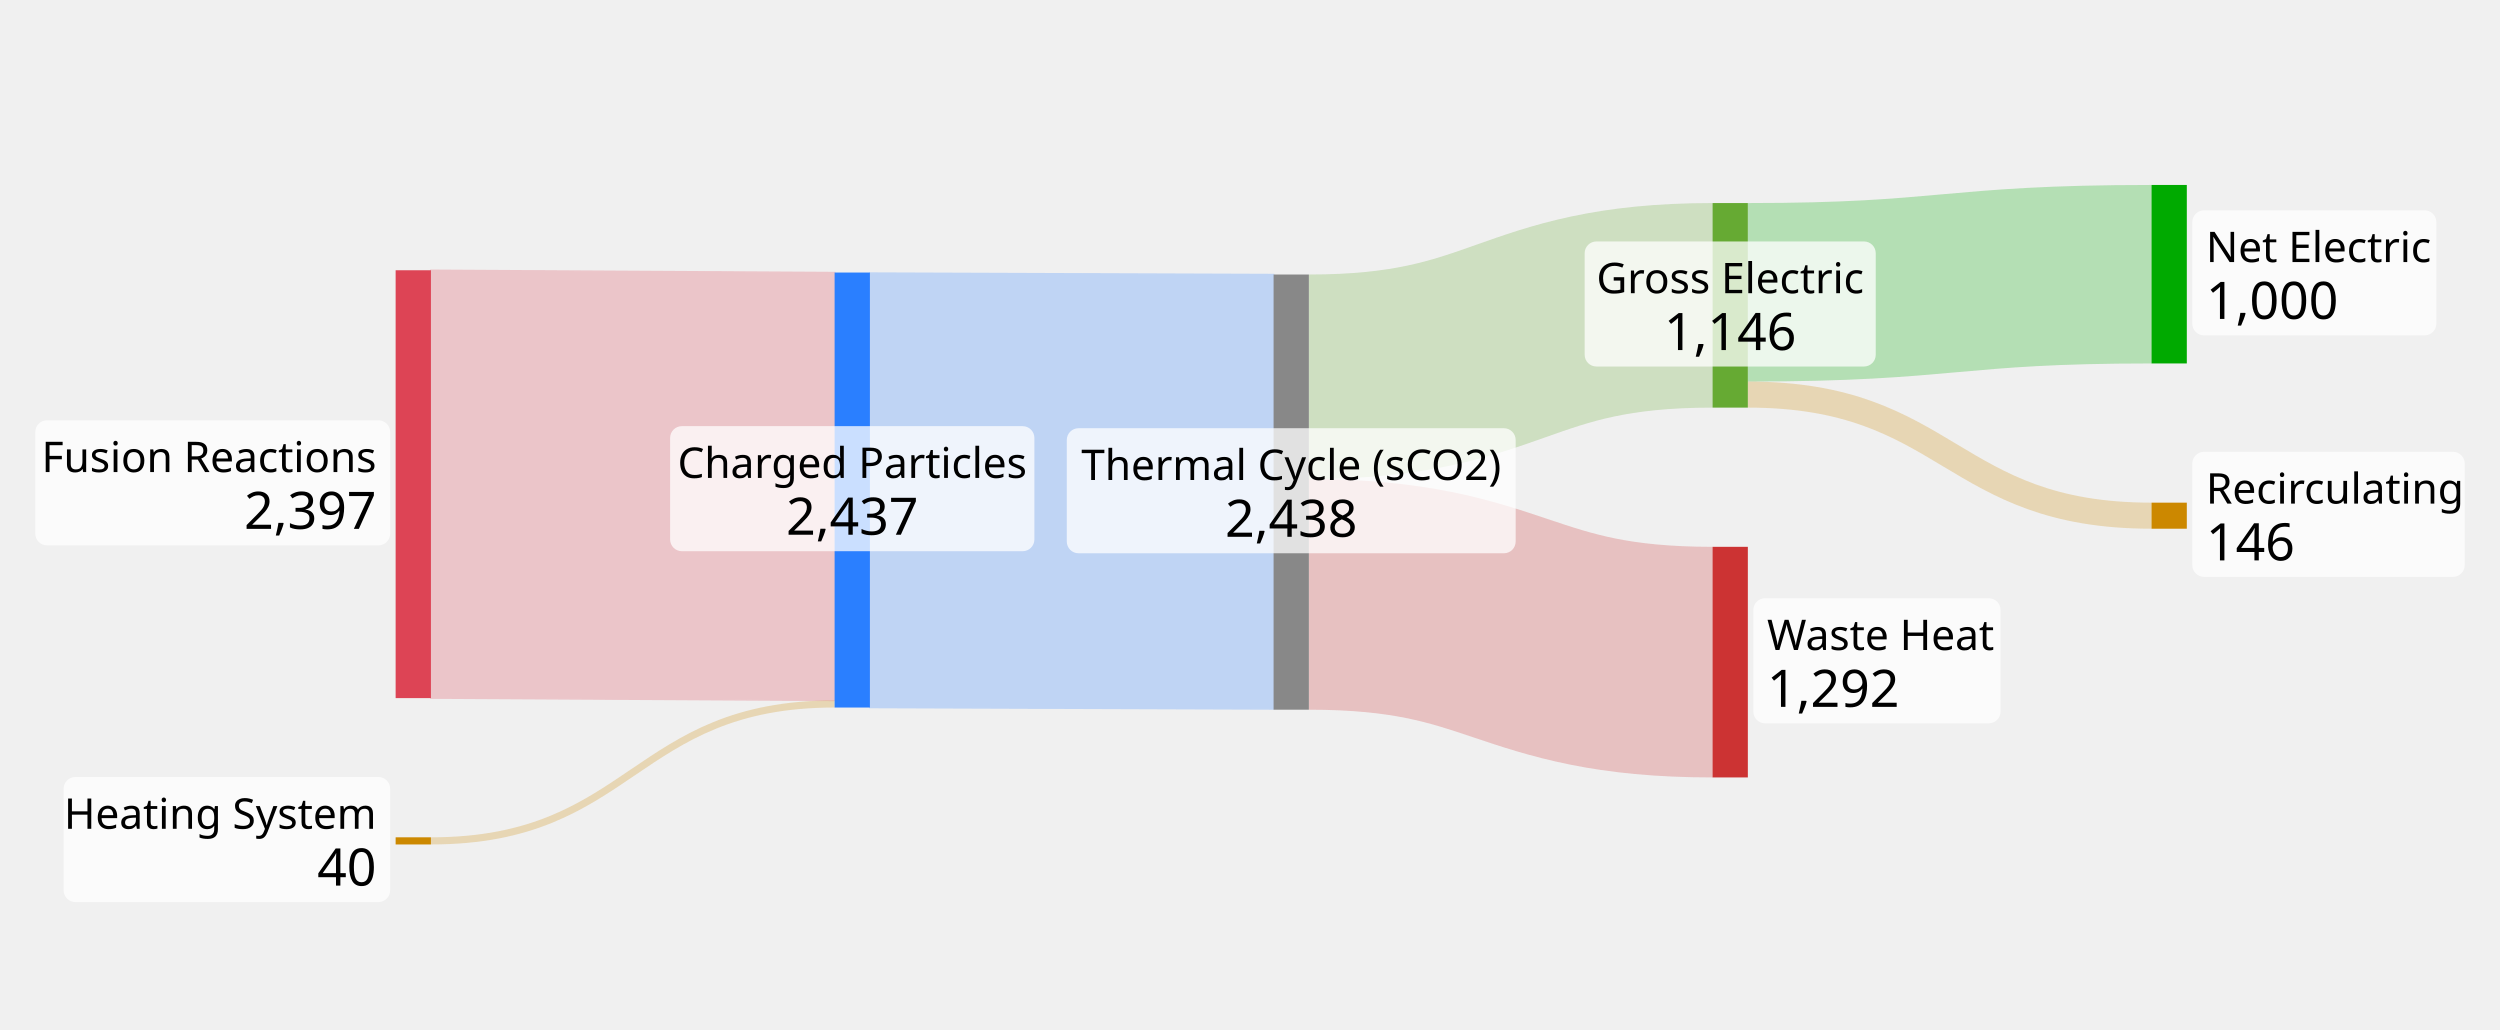
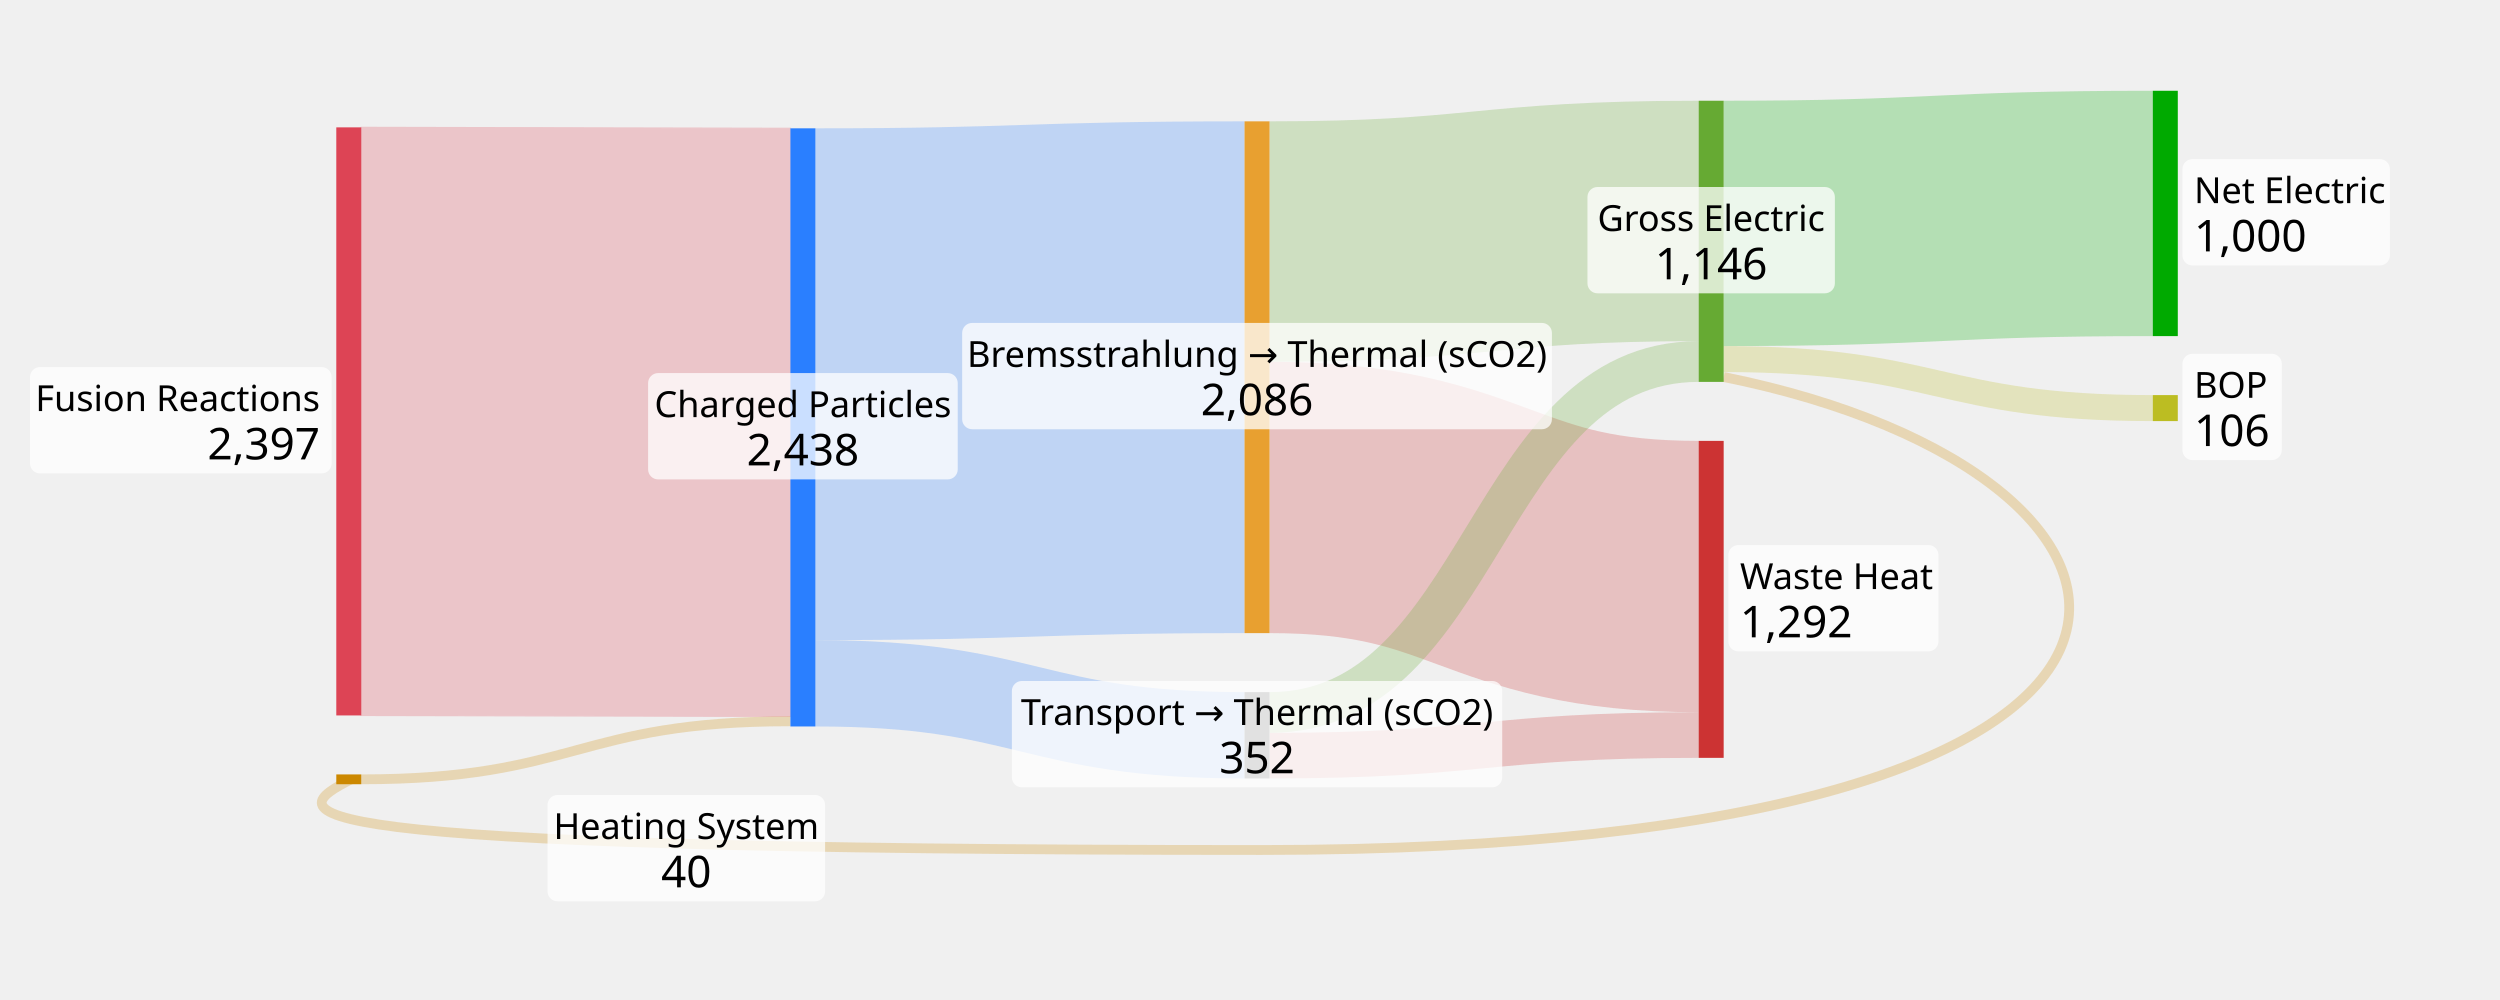
- <svg xmlns="http://www.w3.org/2000/svg" height="350" width="850">
+ <svg xmlns="http://www.w3.org/2000/svg" height="400" width="1000">
  <g transform="translate(134.5166,10)">
    <g id="sankey_flows">
-       <path id="flow2" d="M161.25 82.845v147.717L298.5 231.053v-147.717z" fill="#2a7fff" stroke-width="0.5" stroke="#2a7fff" opacity="0.25" />
-       <path id="flow0" d="M12 81.886v145.472L149.25 228.135v-145.472z" fill="#d45" stroke-width="0.5" stroke="#d45" opacity="0.25" />
-       <path id="flow4" d="M310.5 192.091C379.125 192.091 379.125 215.125 447.75 215.125" fill="none" stroke-width="78.41" stroke="#c33" opacity="0.25" />
-       <path id="flow3" d="M310.5 118.111C379.125 118.111 379.125 93.814 447.75 93.814" fill="none" stroke-width="69.55" stroke="#6a3" opacity="0.25" />
-       <path id="flow5" d="M459.75 89.384C528.375 89.384 528.375 83.229 597 83.229" fill="none" stroke-width="60.689" stroke="#0a0" opacity="0.25" />
-       <path id="flow6" d="M459.75 124.159C528.375 124.159 528.375 165.334 597 165.334" fill="none" stroke-width="8.861" stroke="#c80" opacity="0.25" />
-       <path id="flow1" d="M12 275.902C80.625 275.902 80.625 229.348 149.25 229.348" fill="none" stroke-width="2.428" stroke="#c80" opacity="0.25" />
+       <path id="flow0" d="M10 40.942v235.234L181.65 276.563v-235.234z" fill="#d45" stroke-width="0.5" stroke="#d45" opacity="0.25" />
+       <path id="flow2" d="M191.65 143.685C277.475 143.685 277.475 140.894 363.3 140.894" fill="none" stroke-width="204.713" stroke="#2a7fff" opacity="0.25" />
+       <path id="flow5" d="M373.3 188.981C459.125 188.981 459.125 220.621 544.95 220.621" fill="none" stroke-width="108.539" stroke="#c33" opacity="0.25" />
+       <path id="flow8" d="M554.95 79.361C640.775 79.361 640.775 75.374 726.6 75.374" fill="none" stroke-width="98.137" stroke="#0a0" opacity="0.25" />
+       <path id="flow4" d="M373.3 86.624C459.125 86.624 459.125 78.38 544.95 78.38" fill="none" stroke-width="96.174" stroke="#6a3" opacity="0.25" />
+       <path id="flow3" d="M191.65 263.314C277.475 263.314 277.475 284.115 363.3 284.115" fill="none" stroke-width="34.544" stroke="#2a7fff" opacity="0.25" />
+       <path id="flow7" d="M373.3 292.261C459.125 292.261 459.125 284.017 544.95 284.017" fill="none" stroke-width="18.253" stroke="#c33" opacity="0.25" />
+       <path id="flow6" d="M373.3 274.989C459.125 274.989 459.125 134.613 544.95 134.613" fill="none" stroke-width="16.291" stroke="#6a3" opacity="0.25" />
+       <path id="flow9" d="M554.95 133.631C640.775 133.631 640.775 153.237 726.6 153.237" fill="none" stroke-width="10.402" stroke="#bcbd22" opacity="0.25" />
+       <path id="flow1" d="M10 301.731C95.825 301.731 95.825 278.525 181.65 278.525" fill="none" stroke-width="3.925" stroke="#c80" opacity="0.25" />
+       <path id="flow10" d="M554.95 140.795 C 750 180, 780 330, 370 330 C -40 330, -20 315, 6 301.7" fill="none" stroke-width="3.925" stroke="#c80" opacity="0.25" />
    </g>
    <g id="sankey_nodes">
      <g class="node" style="touch-action: none;">
-         <rect id="r0" class="for_r0" x="0" y="81.886" height="145.472" width="12" fill="#d45" fill-opacity="1" />
+         <rect id="r0" class="for_r0" x="0" y="40.942" height="235.234" width="10" fill="#d45" fill-opacity="1" />
      </g>
      <g class="node" style="touch-action: none;">
-         <rect id="r1" class="for_r1" x="149.25" y="82.663" height="147.899" width="12" fill="#2a7fff" fill-opacity="1" />
+         <rect id="r1" class="for_r1" x="181.65" y="41.329" height="239.257" width="10" fill="#2a7fff" fill-opacity="1" />
      </g>
      <g class="node" style="touch-action: none;">
-         <rect id="r2" class="for_r2" x="0" y="274.688" height="2.428" width="12" fill="#c80" fill-opacity="1" />
+         <rect id="r2" class="for_r2" x="0" y="299.768" height="3.925" width="10" fill="#c80" fill-opacity="1" />
      </g>
      <g class="node" style="touch-action: none;">
-         <rect id="r3" class="for_r3" x="298.5" y="83.336" height="147.96" width="12" fill="#888" fill-opacity="1" />
+         <rect id="r3" class="for_r3" x="363.3" y="38.537" height="204.713" width="10" fill="#e8a030" fill-opacity="1" />
      </g>
      <g class="node" style="touch-action: none;">
-         <rect id="r4" class="for_r4" x="447.75" y="59.04" height="69.55" width="12" fill="#6a3" fill-opacity="1" />
+         <rect id="r4" class="for_r4" x="363.3" y="266.843" height="34.544" width="10" fill="#888" fill-opacity="1" />
      </g>
      <g class="node" style="touch-action: none;">
-         <rect id="r5" class="for_r5" x="447.75" y="175.92" height="78.41" width="12" fill="#c33" fill-opacity="1" />
+         <rect id="r5" class="for_r5" x="544.95" y="30.293" height="112.465" width="10" fill="#6a3" fill-opacity="1" />
      </g>
      <g class="node" style="touch-action: none;">
-         <rect id="r6" class="for_r6" x="597" y="52.884" height="60.689" width="12" fill="#0a0" fill-opacity="1" />
+         <rect id="r6" class="for_r6" x="544.95" y="166.351" height="126.793" width="10" fill="#c33" fill-opacity="1" />
      </g>
      <g class="node" style="touch-action: none;">
-         <rect id="r7" class="for_r7" x="597" y="160.904" height="8.861" width="12" fill="#c80" fill-opacity="1" />
+         <rect id="r7" class="for_r7" x="726.6" y="26.306" height="98.137" width="10" fill="#0a0" fill-opacity="1" />
+       </g>
+       <g class="node" style="touch-action: none;">
+         <rect id="r8" class="for_r8" x="726.6" y="148.036" height="10.402" width="10" fill="#bcbd22" fill-opacity="1" />
      </g>
    </g>
    <g id="sankey_labels" font-family="sans-serif" font-size="16px" fill="#000000">
-       <rect id="label0_bg" class="for_r0" x="-122.517" y="132.902" width="120.65" height="42.52" rx="4" fill="#fff" fill-opacity="0.75" stroke="none" stroke-width="0" stroke-opacity="0" />
-       <text id="label0" class="for_r0" text-anchor="end" x="-6.533" y="154.622" font-weight="400" font-size="14.4px" dy="-4.12">Fusion Reactions<tspan x="-6.533" dy="19.32" font-weight="400" font-size="17.6px">2,397</tspan>
+       <rect id="label0_bg" class="for_r0" x="-122.517" y="136.838" width="120.65" height="42.52" rx="4" fill="#fff" fill-opacity="0.75" stroke="none" stroke-width="0" stroke-opacity="0" />
+       <text id="label0" class="for_r0" text-anchor="end" x="-6.533" y="158.558" font-weight="400" font-size="14.4px" dy="-4.12">Fusion Reactions<tspan x="-6.533" dy="19.32" font-weight="400" font-size="17.6px">2,397</tspan>
      </text>
-       <rect id="label1_bg" class="for_r1" x="93.325" y="134.892" width="123.85" height="42.52" rx="4" fill="#fff" fill-opacity="0.75" stroke="none" stroke-width="0" stroke-opacity="0" />
-       <text id="label1" class="for_r1" text-anchor="middle" x="155.25" y="156.612" font-weight="400" font-size="14.4px" dy="-4.12">Charged Particles<tspan x="155.25" dy="19.32" font-weight="400" font-size="17.6px">2,437</tspan>
+       <rect id="label1_bg" class="for_r1" x="124.725" y="139.238" width="123.85" height="42.52" rx="4" fill="#fff" fill-opacity="0.75" stroke="none" stroke-width="0" stroke-opacity="0" />
+       <text id="label1" class="for_r1" text-anchor="middle" x="186.65" y="160.958" font-weight="400" font-size="14.4px" dy="-4.12">Charged Particles<tspan x="186.65" dy="19.32" font-weight="400" font-size="17.6px">2,438</tspan>
      </text>
-       <rect id="label2_bg" class="for_r2" x="-112.883" y="254.182" width="111.017" height="42.52" rx="4" fill="#fff" fill-opacity="0.75" stroke="none" stroke-width="0" stroke-opacity="0" />
-       <text id="label2" class="for_r2" text-anchor="end" x="-6.533" y="275.902" font-weight="400" font-size="14.4px" dy="-4.12">Heating System<tspan x="-6.533" dy="19.32" font-weight="400" font-size="17.6px">40</tspan>
+       <rect id="label2_bg" class="for_r2" x="84.5" y="308" width="111.017" height="42.52" rx="4" fill="#fff" fill-opacity="0.75" stroke="none" stroke-width="0" stroke-opacity="0" />
+       <text id="label2" class="for_r2" text-anchor="middle" x="140" y="329.72" font-weight="400" font-size="14.4px" dy="-4.12">Heating System<tspan x="140" dy="19.32" font-weight="400" font-size="17.6px">40</tspan>
      </text>
-       <rect id="label3_bg" class="for_r3" x="228.192" y="135.596" width="152.617" height="42.52" rx="4" fill="#fff" fill-opacity="0.75" stroke="none" stroke-width="0" stroke-opacity="0" />
-       <text id="label3" class="for_r3" text-anchor="middle" x="304.5" y="157.316" font-weight="400" font-size="14.4px" dy="-4.12">Thermal Cycle (sCO2)<tspan x="304.5" dy="19.32" font-weight="400" font-size="17.6px">2,438</tspan>
+       <rect id="label3_bg" class="for_r3" x="250.35" y="119.174" width="235.9" height="42.52" rx="4" fill="#fff" fill-opacity="0.75" stroke="none" stroke-width="0" stroke-opacity="0" />
+       <text id="label3" class="for_r3" text-anchor="middle" x="368.3" y="140.894" font-weight="400" font-size="14.4px" dy="-4.12">Bremsstrahlung → Thermal (sCO2)<tspan x="368.3" dy="19.32" font-weight="400" font-size="17.6px">2,086</tspan>
      </text>
-       <rect id="label4_bg" class="for_r4" x="404.267" y="72.094" width="98.967" height="42.52" rx="4" fill="#fff" fill-opacity="0.75" stroke="none" stroke-width="0" stroke-opacity="0" />
-       <text id="label4" class="for_r4" text-anchor="middle" x="453.75" y="93.814" font-weight="400" font-size="14.4px" dy="-4.12">Gross Electric<tspan x="453.75" dy="19.32" font-weight="400" font-size="17.6px">1,146</tspan>
+       <rect id="label4_bg" class="for_r4" x="270.233" y="262.395" width="196.133" height="42.52" rx="4" fill="#fff" fill-opacity="0.75" stroke="none" stroke-width="0" stroke-opacity="0" />
+       <text id="label4" class="for_r4" text-anchor="middle" x="368.3" y="284.115" font-weight="400" font-size="14.4px" dy="-4.12">Transport → Thermal (sCO2)<tspan x="368.3" dy="19.32" font-weight="400" font-size="17.6px">352</tspan>
      </text>
-       <rect id="label5_bg" class="for_r5" x="461.617" y="193.405" width="84.05" height="42.52" rx="4" fill="#fff" fill-opacity="0.75" stroke="none" stroke-width="0" stroke-opacity="0" />
-       <text id="label5" class="for_r5" text-anchor="start" x="466.283" y="215.125" font-weight="400" font-size="14.4px" dy="-4.12">Waste Heat<tspan x="466.283" dy="19.32" font-weight="400" font-size="17.6px">1,292</tspan>
+       <rect id="label5_bg" class="for_r5" x="500.467" y="64.805" width="98.967" height="42.52" rx="4" fill="#fff" fill-opacity="0.75" stroke="none" stroke-width="0" stroke-opacity="0" />
+       <text id="label5" class="for_r5" text-anchor="middle" x="549.95" y="86.525" font-weight="400" font-size="14.4px" dy="-4.12">Gross Electric<tspan x="549.95" dy="19.32" font-weight="400" font-size="17.6px">1,146</tspan>
      </text>
-       <rect id="label6_bg" class="for_r6" x="610.867" y="61.509" width="82.967" height="42.52" rx="4" fill="#fff" fill-opacity="0.75" stroke="none" stroke-width="0" stroke-opacity="0" />
-       <text id="label6" class="for_r6" text-anchor="start" x="615.533" y="83.229" font-weight="400" font-size="14.4px" dy="-4.12">Net Electric<tspan x="615.533" dy="19.32" font-weight="400" font-size="17.6px">1,000</tspan>
+       <rect id="label6_bg" class="for_r6" x="556.817" y="208.027" width="84.05" height="42.52" rx="4" fill="#fff" fill-opacity="0.75" stroke="none" stroke-width="0" stroke-opacity="0" />
+       <text id="label6" class="for_r6" text-anchor="start" x="561.483" y="229.747" font-weight="400" font-size="14.4px" dy="-4.12">Waste Heat<tspan x="561.483" dy="19.32" font-weight="400" font-size="17.6px">1,292</tspan>
      </text>
-       <rect id="label7_bg" class="for_r7" x="610.867" y="143.614" width="92.617" height="42.52" rx="4" fill="#fff" fill-opacity="0.75" stroke="none" stroke-width="0" stroke-opacity="0" />
-       <text id="label7" class="for_r7" text-anchor="start" x="615.533" y="165.334" font-weight="400" font-size="14.4px" dy="-4.12">Recirculating<tspan x="615.533" dy="19.32" font-weight="400" font-size="17.6px">146</tspan>
+       <rect id="label7_bg" class="for_r7" x="738.467" y="53.654" width="82.967" height="42.52" rx="4" fill="#fff" fill-opacity="0.75" stroke="none" stroke-width="0" stroke-opacity="0" />
+       <text id="label7" class="for_r7" text-anchor="start" x="743.133" y="75.374" font-weight="400" font-size="14.4px" dy="-4.12">Net Electric<tspan x="743.133" dy="19.32" font-weight="400" font-size="17.6px">1,000</tspan>
+       </text>
+       <rect id="label8_bg" class="for_r8" x="738.467" y="131.517" width="39.733" height="42.52" rx="4" fill="#fff" fill-opacity="0.75" stroke="none" stroke-width="0" stroke-opacity="0" />
+       <text id="label8" class="for_r8" text-anchor="start" x="743.133" y="153.237" font-weight="400" font-size="14.4px" dy="-4.12">BOP<tspan x="743.133" dy="19.32" font-weight="400" font-size="17.6px">106</tspan>
      </text>
    </g>
  </g>
</svg>
